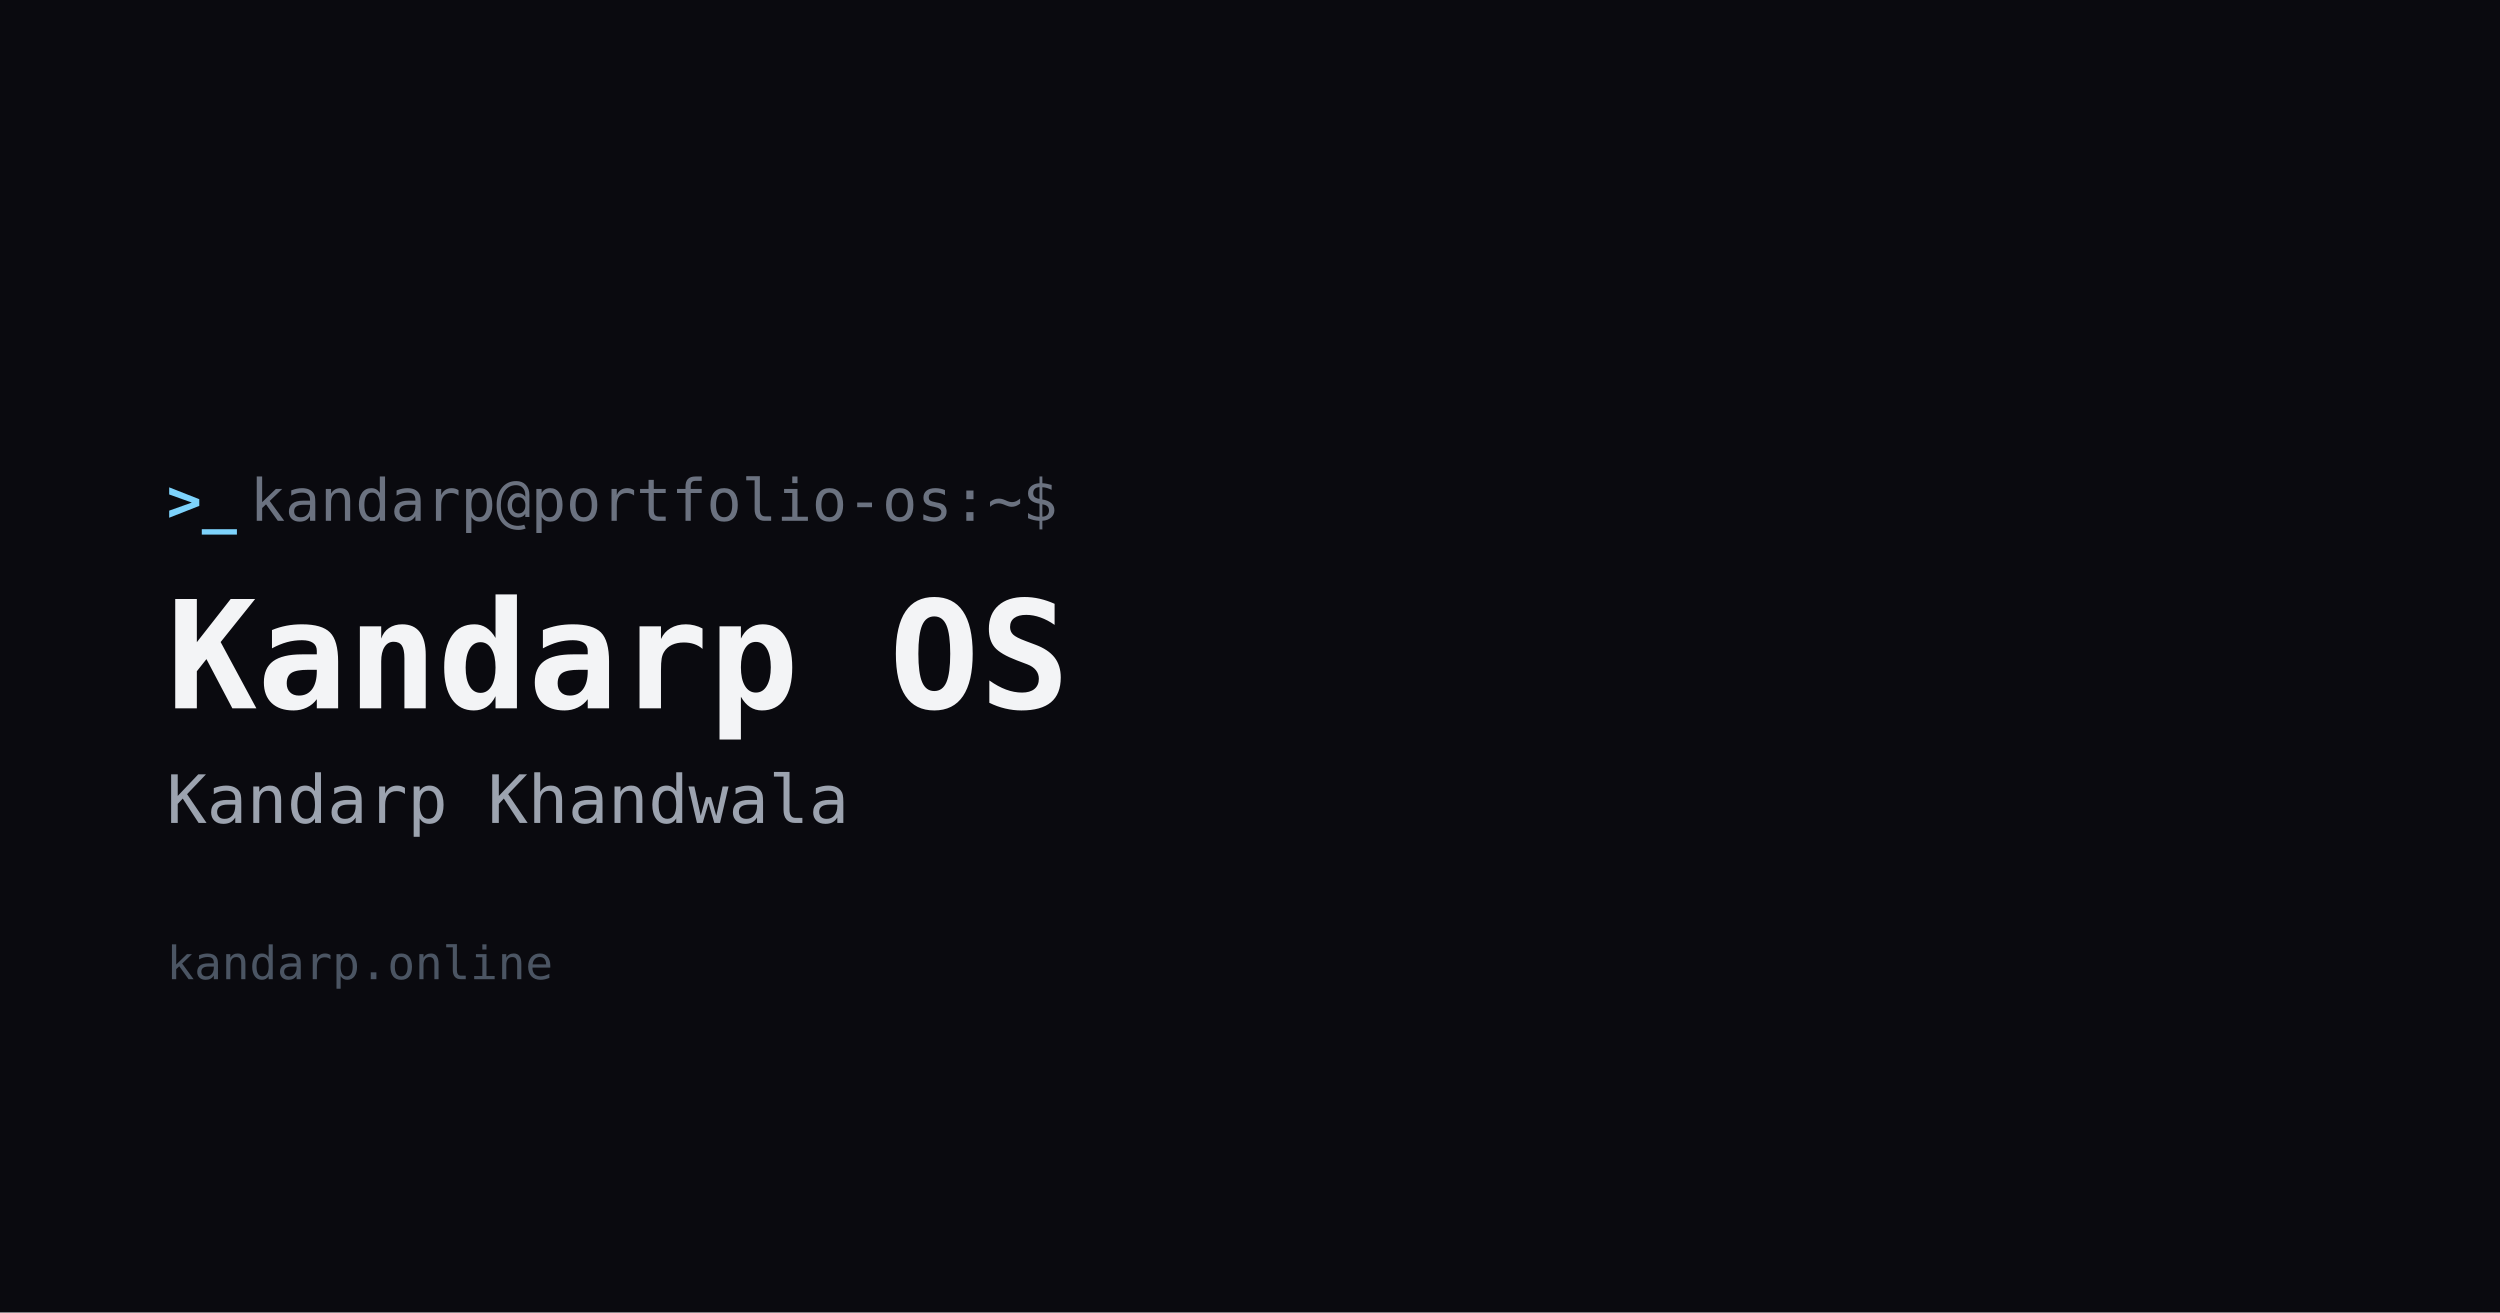
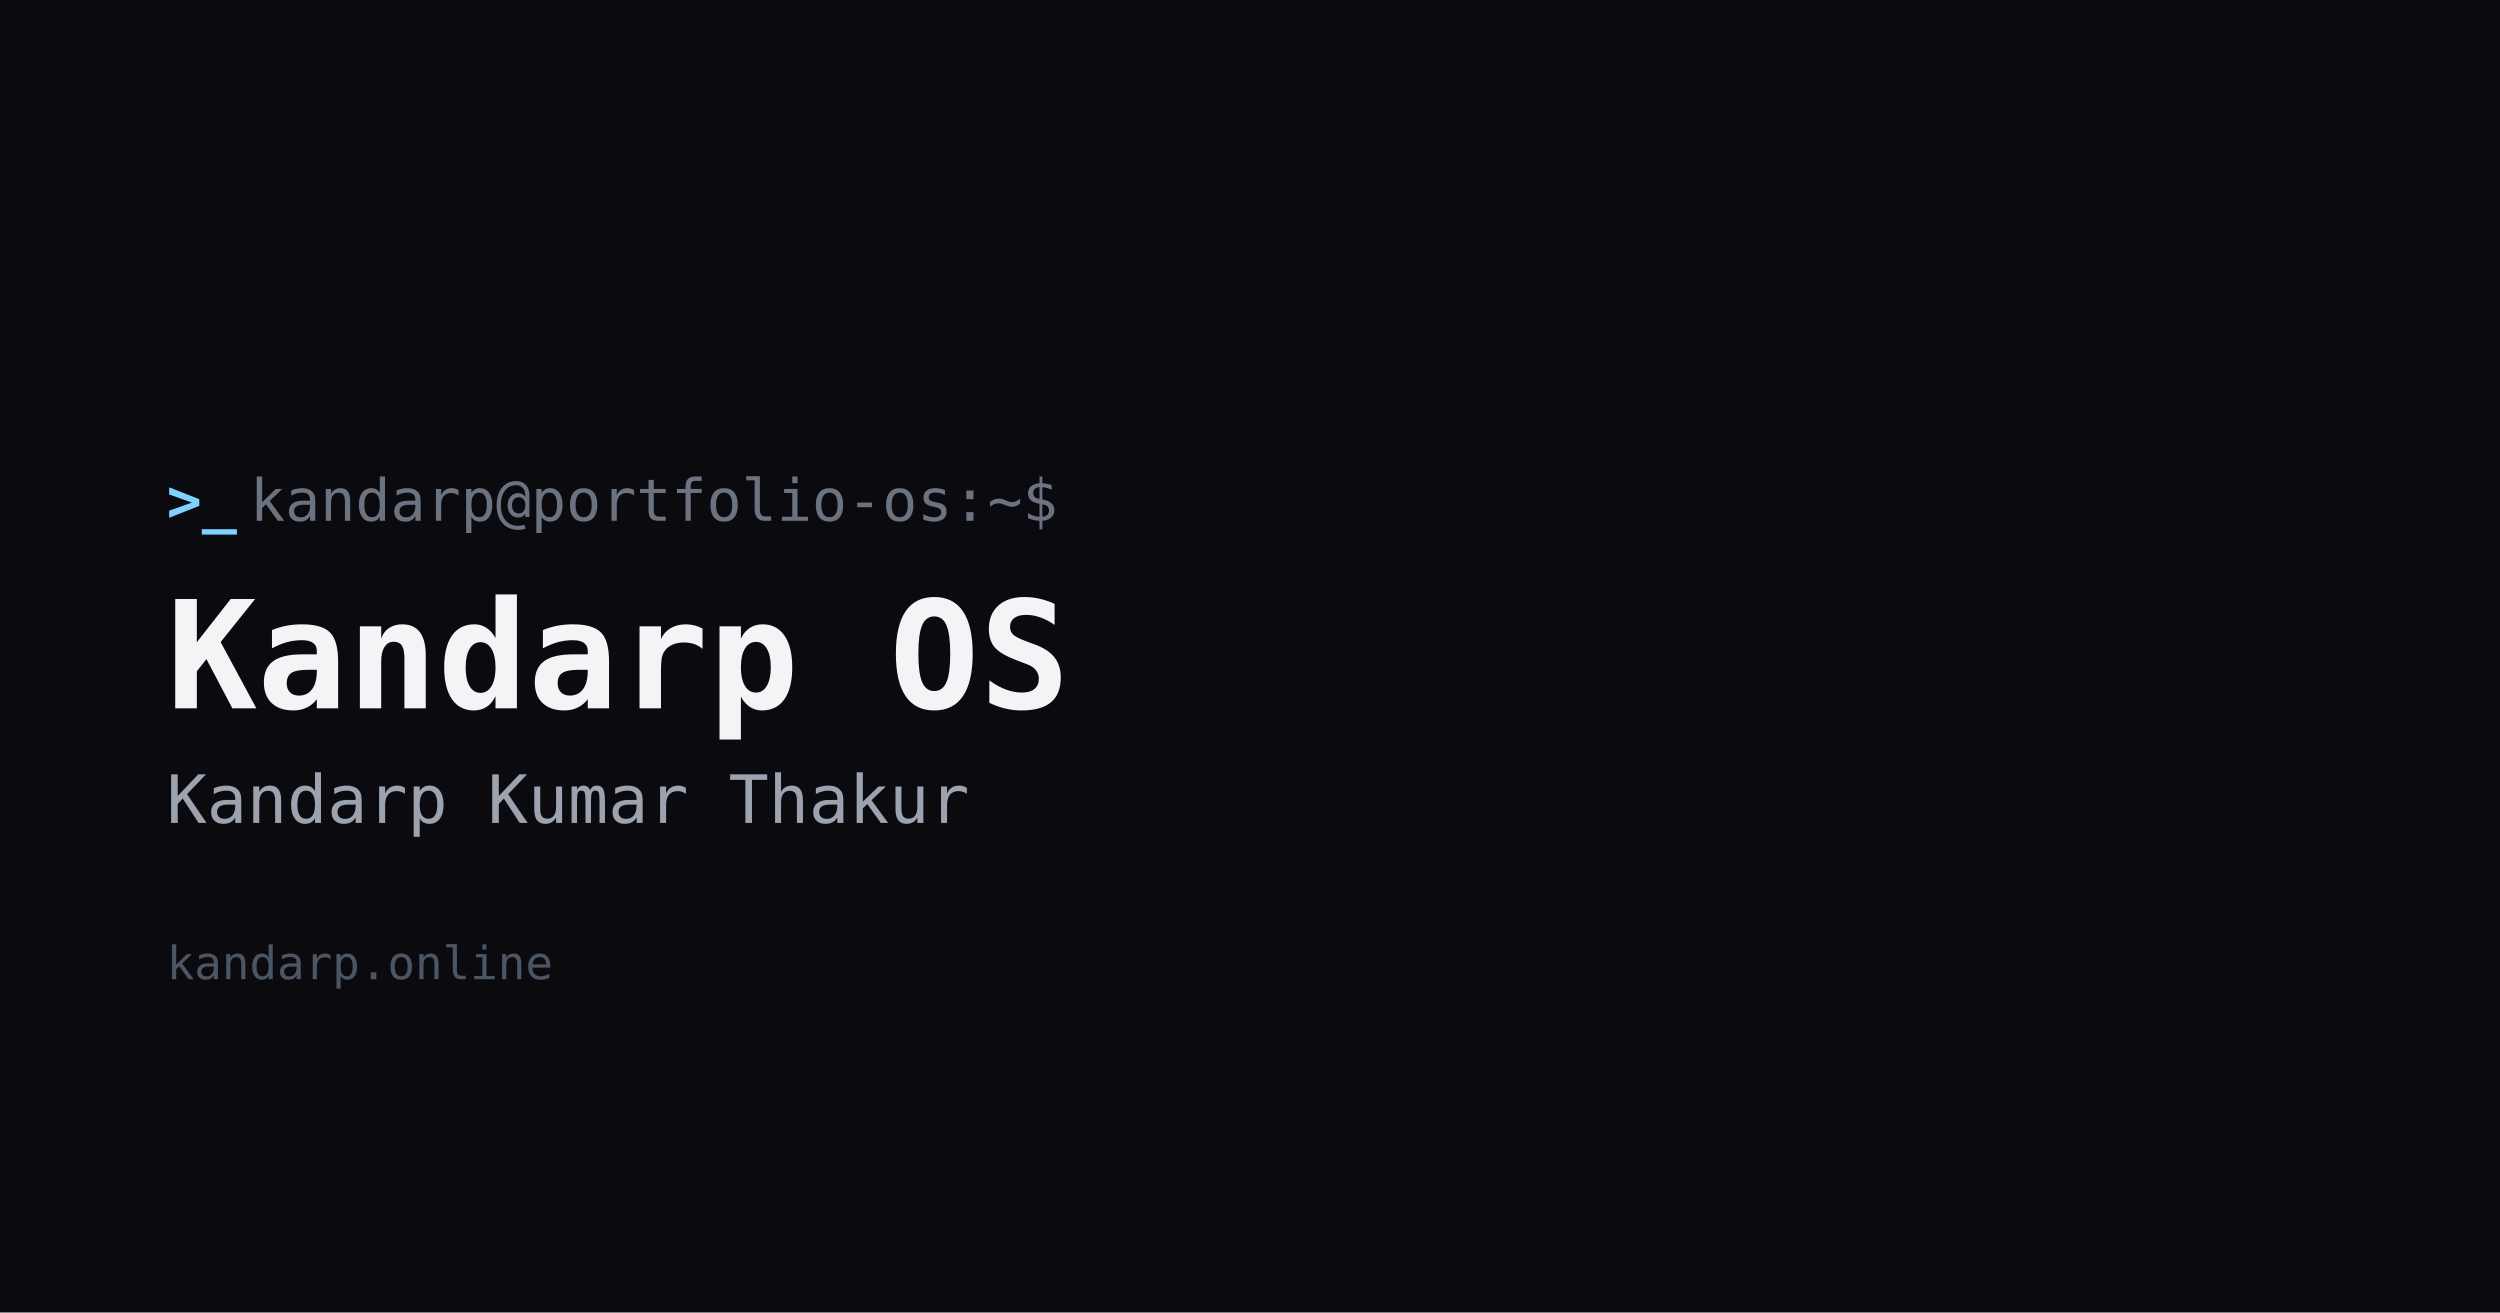
<svg xmlns="http://www.w3.org/2000/svg" viewBox="0 0 1200 630" width="1200" height="630">
  <rect width="1200" height="630" fill="#0a0a0f" />
  <g font-family="ui-monospace, 'SF Mono', Menlo, Consolas, monospace">
    <text x="80" y="250" font-size="28" font-weight="700" fill="#7dd3fc">&gt;_</text>
    <text x="120" y="250" font-size="28" fill="#6b7280">kandarp@portfolio-os:~$</text>
  </g>
  <text x="80" y="340" font-family="ui-monospace, 'SF Mono', Menlo, Consolas, monospace" font-size="72" font-weight="700" fill="#f3f4f6">Kandarp OS</text>
-   <text x="80" y="395" font-family="ui-monospace, 'SF Mono', Menlo, Consolas, monospace" font-size="32" fill="#9ca3af">Kandarp Khandwala</text>
+   <text x="80" y="395" font-family="ui-monospace, 'SF Mono', Menlo, Consolas, monospace" font-size="32" fill="#9ca3af">Kandarp Kumar Thakur</text>
  <text x="80" y="470" font-family="ui-monospace, 'SF Mono', Menlo, Consolas, monospace" font-size="22" fill="#4b5563">kandarp.online</text>
</svg>
